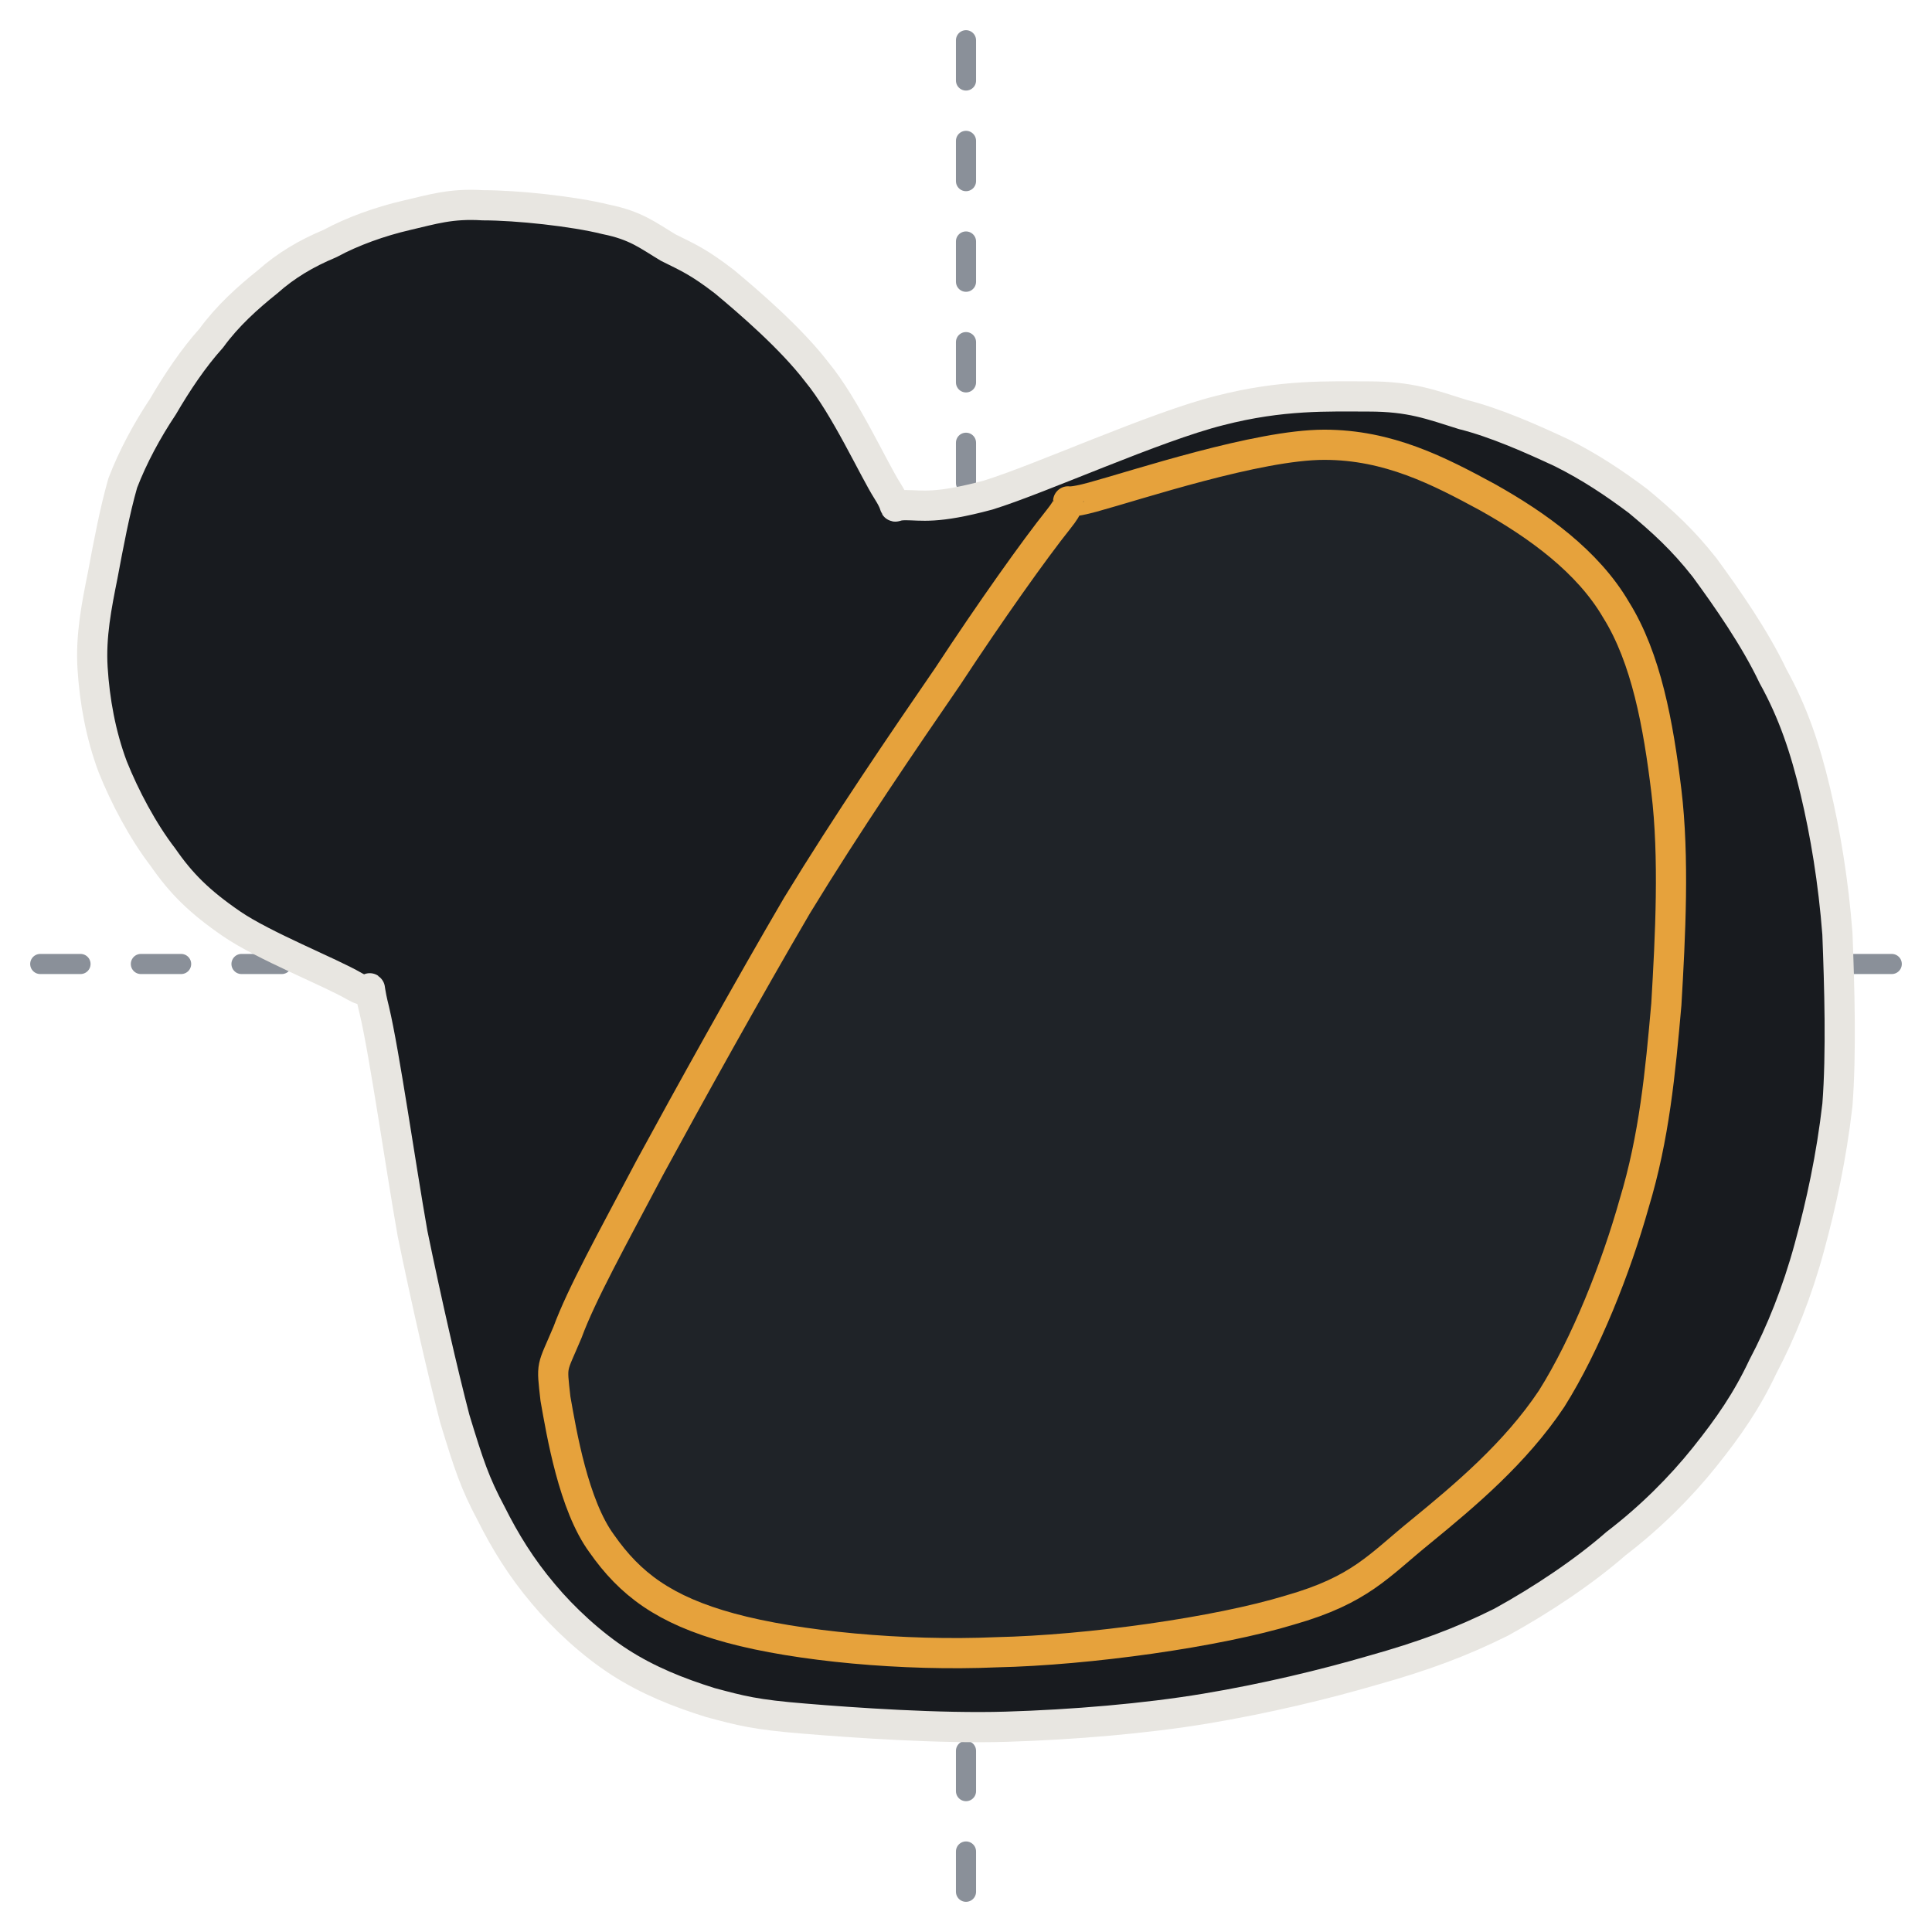
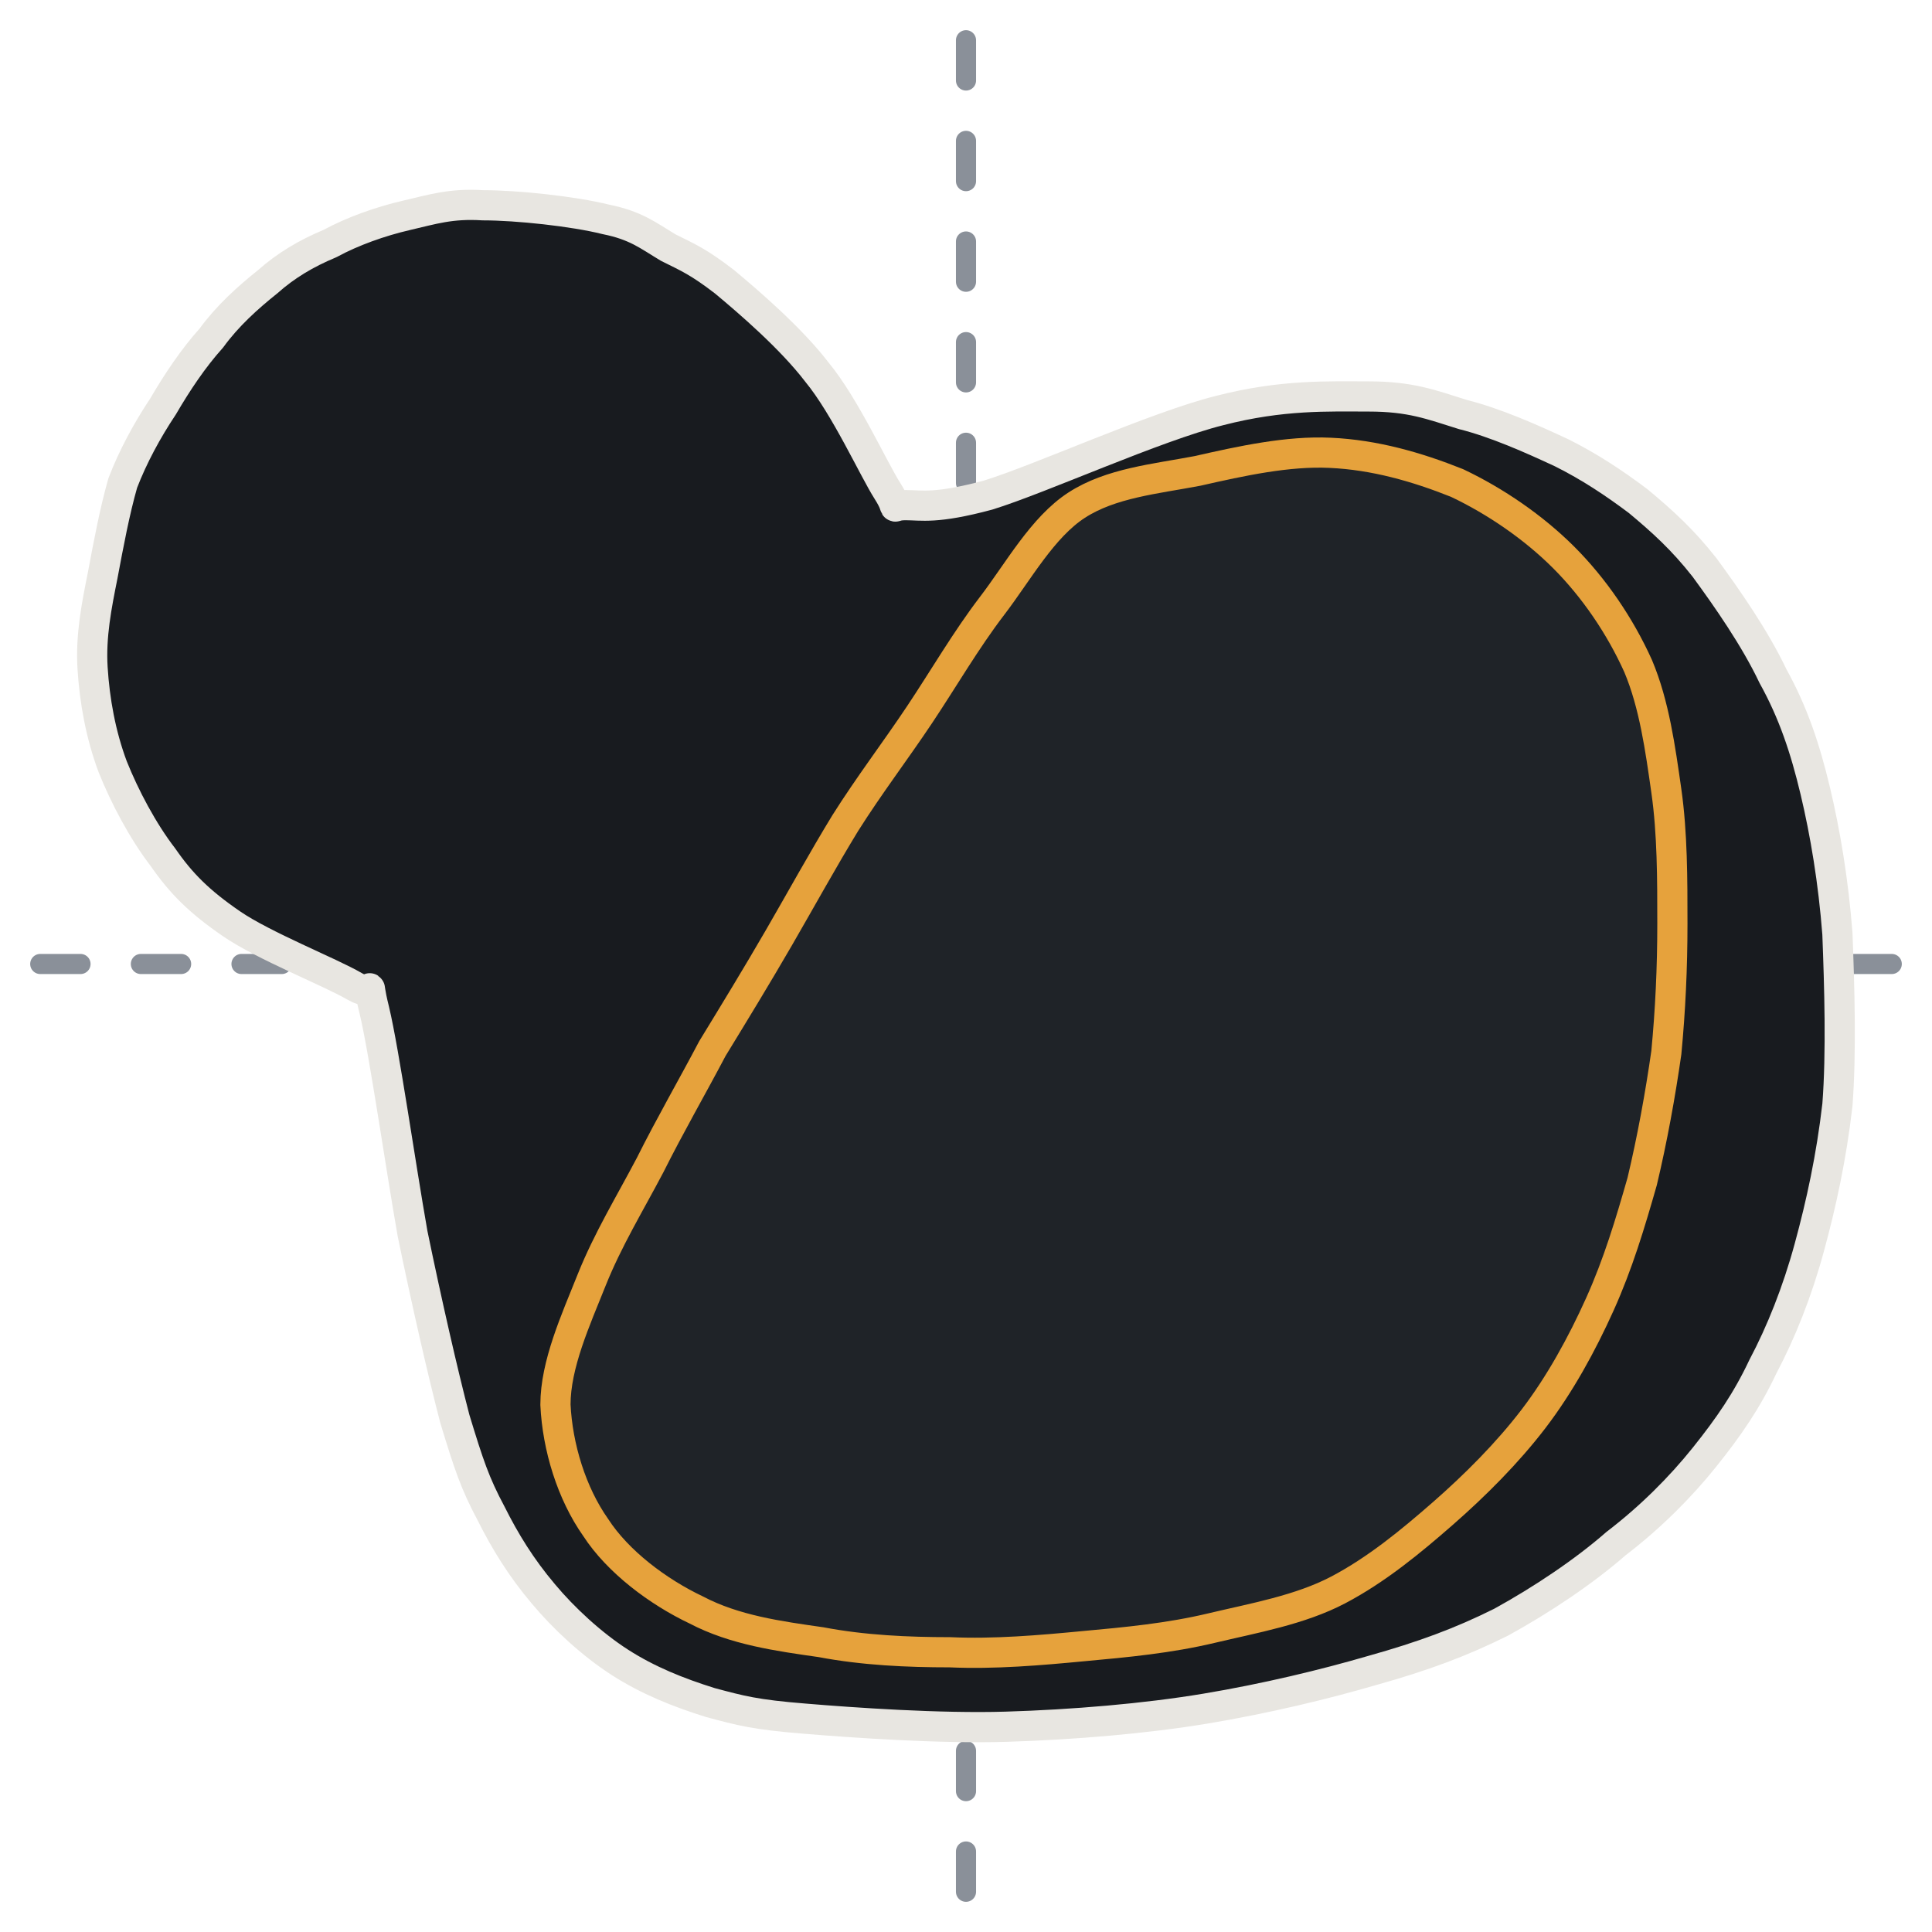
<svg xmlns="http://www.w3.org/2000/svg" viewBox="0 0 96 96" width="96" height="96" role="img" aria-label="Jabra Elite 2 left earbud">
  <path d="M48.0 2.0L48.0 4.0M48.0 7.0L48.0 9.0M48.0 12.0L48.0 14.0M48.0 17.0L48.0 19.0M48.0 22.0L48.0 24.0M48.0 27.0L48.0 29.0M48.0 32.0L48.0 34.0M48.0 37.0L48.0 39.0M48.0 42.0L48.0 44.0M48.0 47.0L48.0 49.0M48.0 52.0L48.0 54.0M48.0 57.0L48.0 59.0M48.0 62.0L48.0 64.0M48.0 67.0L48.0 69.0M48.0 72.0L48.0 74.0M48.0 77.0L48.0 79.0M48.0 82.0L48.0 84.0M48.0 87.0L48.0 89.0M48.0 92.0L48.0 94.0M2.0 47.9L4.0 47.9M7.0 47.9L9.0 47.9M12.0 47.9L14.0 47.9M17.0 47.9L19.0 47.9M22.0 47.9L24.0 47.9M27.0 47.9L29.0 47.9M32.0 47.9L34.0 47.9M37.0 47.9L39.0 47.9M42.0 47.9L44.0 47.9M47.0 47.9L49.0 47.9M52.0 47.9L54.0 47.9M57.0 47.9L59.0 47.9M62.0 47.9L64.0 47.9M67.0 47.9L69.0 47.9M72.0 47.9L74.0 47.9M77.0 47.9L79.0 47.9M82.0 47.9L84.0 47.9M87.0 47.9L89.0 47.9M92.0 47.9L94.0 47.9" fill="none" stroke="#8A9099" stroke-width="1.0" stroke-linecap="round" stroke-linejoin="round" />
  <path d="M24.0 10.2C25.7 10.2 28.5 10.5 30.1 10.9C31.6 11.2 32.2 11.7 33.2 12.3C34.2 12.8 34.7 13.0 36.0 14.0C37.2 15.0 39.3 16.8 40.6 18.5C42.0 20.2 43.4 23.3 44.1 24.4C44.8 25.5 44.1 25.1 45.0 25.1C45.8 25.1 46.5 25.3 49.1 24.6C51.7 23.8 57.4 21.2 60.6 20.4C63.7 19.6 66.0 19.7 68.0 19.7C70.1 19.7 71.1 20.1 72.7 20.6C74.3 21.0 76.1 21.8 77.6 22.5C79.0 23.2 80.2 24.0 81.4 24.9C82.6 25.9 83.6 26.8 84.7 28.2C85.8 29.7 87.2 31.7 88.1 33.6C89.1 35.4 89.7 37.2 90.2 39.3C90.7 41.4 91.1 43.8 91.3 46.4C91.4 49.0 91.5 52.3 91.3 54.9C91.0 57.5 90.5 59.8 89.9 62.0C89.3 64.2 88.5 66.2 87.6 67.9C86.8 69.6 85.9 70.9 84.7 72.4C83.5 73.9 82.0 75.4 80.3 76.7C78.7 78.1 76.6 79.5 74.6 80.6C72.6 81.6 70.7 82.3 68.2 83.0C65.8 83.7 62.9 84.4 59.9 84.9C56.9 85.4 53.3 85.7 50.0 85.8C46.7 85.9 42.4 85.6 40.0 85.4C37.5 85.2 36.8 85.0 35.3 84.6C33.7 84.1 32.2 83.5 30.8 82.6C29.4 81.7 28.0 80.4 27.0 79.2C25.9 77.9 25.1 76.6 24.4 75.2C23.6 73.7 23.3 72.8 22.6 70.5C22.0 68.2 21.2 64.7 20.5 61.3C19.9 57.9 19.1 52.3 18.6 50.2C18.1 48.2 18.8 49.7 17.6 49.0C16.4 48.3 13.1 47.0 11.5 45.9C9.9 44.8 9.0 43.9 8.1 42.6C7.1 41.3 6.2 39.6 5.6 38.1C5.0 36.5 4.7 34.8 4.6 33.2C4.5 31.6 4.8 30.1 5.1 28.6C5.4 27.0 5.7 25.4 6.1 24.0C6.6 22.7 7.3 21.4 8.1 20.2C8.8 19.0 9.6 17.8 10.5 16.8C11.3 15.7 12.3 14.8 13.3 14.0C14.2 13.2 15.2 12.6 16.4 12.1C17.5 11.5 18.9 11.0 20.2 10.7C21.5 10.4 22.4 10.1 24.0 10.2Z" fill="#181B1F" stroke="#E8E6E1" stroke-width="1.5" stroke-linecap="round" stroke-linejoin="round" />
-   <path d="M52.6 25.8C53.8 24.3 52.1 25.3 54.3 24.7C56.5 24.1 62.5 22.1 65.8 22.1C69.0 22.1 71.5 23.4 73.9 24.7C76.4 26.1 78.9 27.9 80.3 30.3C81.8 32.7 82.4 36.0 82.8 39.3C83.2 42.6 83.0 46.5 82.8 49.9C82.5 53.3 82.2 56.5 81.2 59.8C80.3 63.0 78.8 66.8 77.1 69.5C75.3 72.2 72.8 74.3 70.6 76.1C68.5 77.8 67.6 79.0 64.1 80.0C60.5 81.1 54.1 82.0 49.5 82.1C44.9 82.3 39.6 81.8 36.3 80.9C33.0 80.0 31.3 78.7 29.9 76.7C28.5 74.8 27.9 71.2 27.6 69.5C27.4 67.7 27.4 68.1 28.2 66.2C28.9 64.3 30.4 61.6 32.3 58.0C34.2 54.5 37.2 49.1 39.6 45.0C42.1 40.9 44.9 36.8 47.1 33.6C49.2 30.4 51.4 27.3 52.6 25.8Z" fill="#1F2328" stroke="#E6A23C" stroke-width="1.5" stroke-linecap="round" stroke-linejoin="round" />
+   <path d="M53.5 25.1C55.2 24.0 57.4 23.8 59.5 23.4C61.7 22.9 64.0 22.4 66.1 22.5C68.3 22.6 70.4 23.2 72.4 24.0C74.3 24.9 76.2 26.2 77.7 27.7C79.2 29.2 80.5 31.1 81.4 33.1C82.2 35.0 82.5 37.2 82.8 39.3C83.1 41.4 83.1 43.7 83.1 45.9C83.1 48.1 83.0 50.2 82.8 52.3C82.5 54.4 82.1 56.6 81.6 58.7C81.0 60.8 80.4 62.8 79.5 64.8C78.6 66.8 77.5 68.8 76.2 70.5C74.9 72.2 73.3 73.8 71.7 75.2C70.1 76.6 68.4 78.0 66.5 79.0C64.6 80.0 62.3 80.4 60.2 80.9C58.1 81.4 56.0 81.6 53.8 81.8C51.7 82.0 49.4 82.2 47.2 82.1C45.1 82.1 42.9 82.0 40.8 81.6C38.7 81.3 36.5 81.0 34.6 80.0C32.7 79.1 30.7 77.6 29.6 75.9C28.4 74.2 27.7 71.9 27.6 69.8C27.6 67.8 28.6 65.6 29.4 63.6C30.2 61.6 31.3 59.8 32.3 57.9C33.3 55.9 34.4 54.0 35.4 52.1C36.5 50.3 37.6 48.5 38.7 46.6C39.8 44.7 40.9 42.7 42.0 40.9C43.2 39.0 44.5 37.3 45.7 35.5C46.9 33.7 48.0 31.8 49.3 30.1C50.6 28.4 51.8 26.2 53.5 25.1Z" fill="#1F2328" stroke="#E6A23C" stroke-width="1.5" stroke-linecap="round" stroke-linejoin="round" />
</svg>
